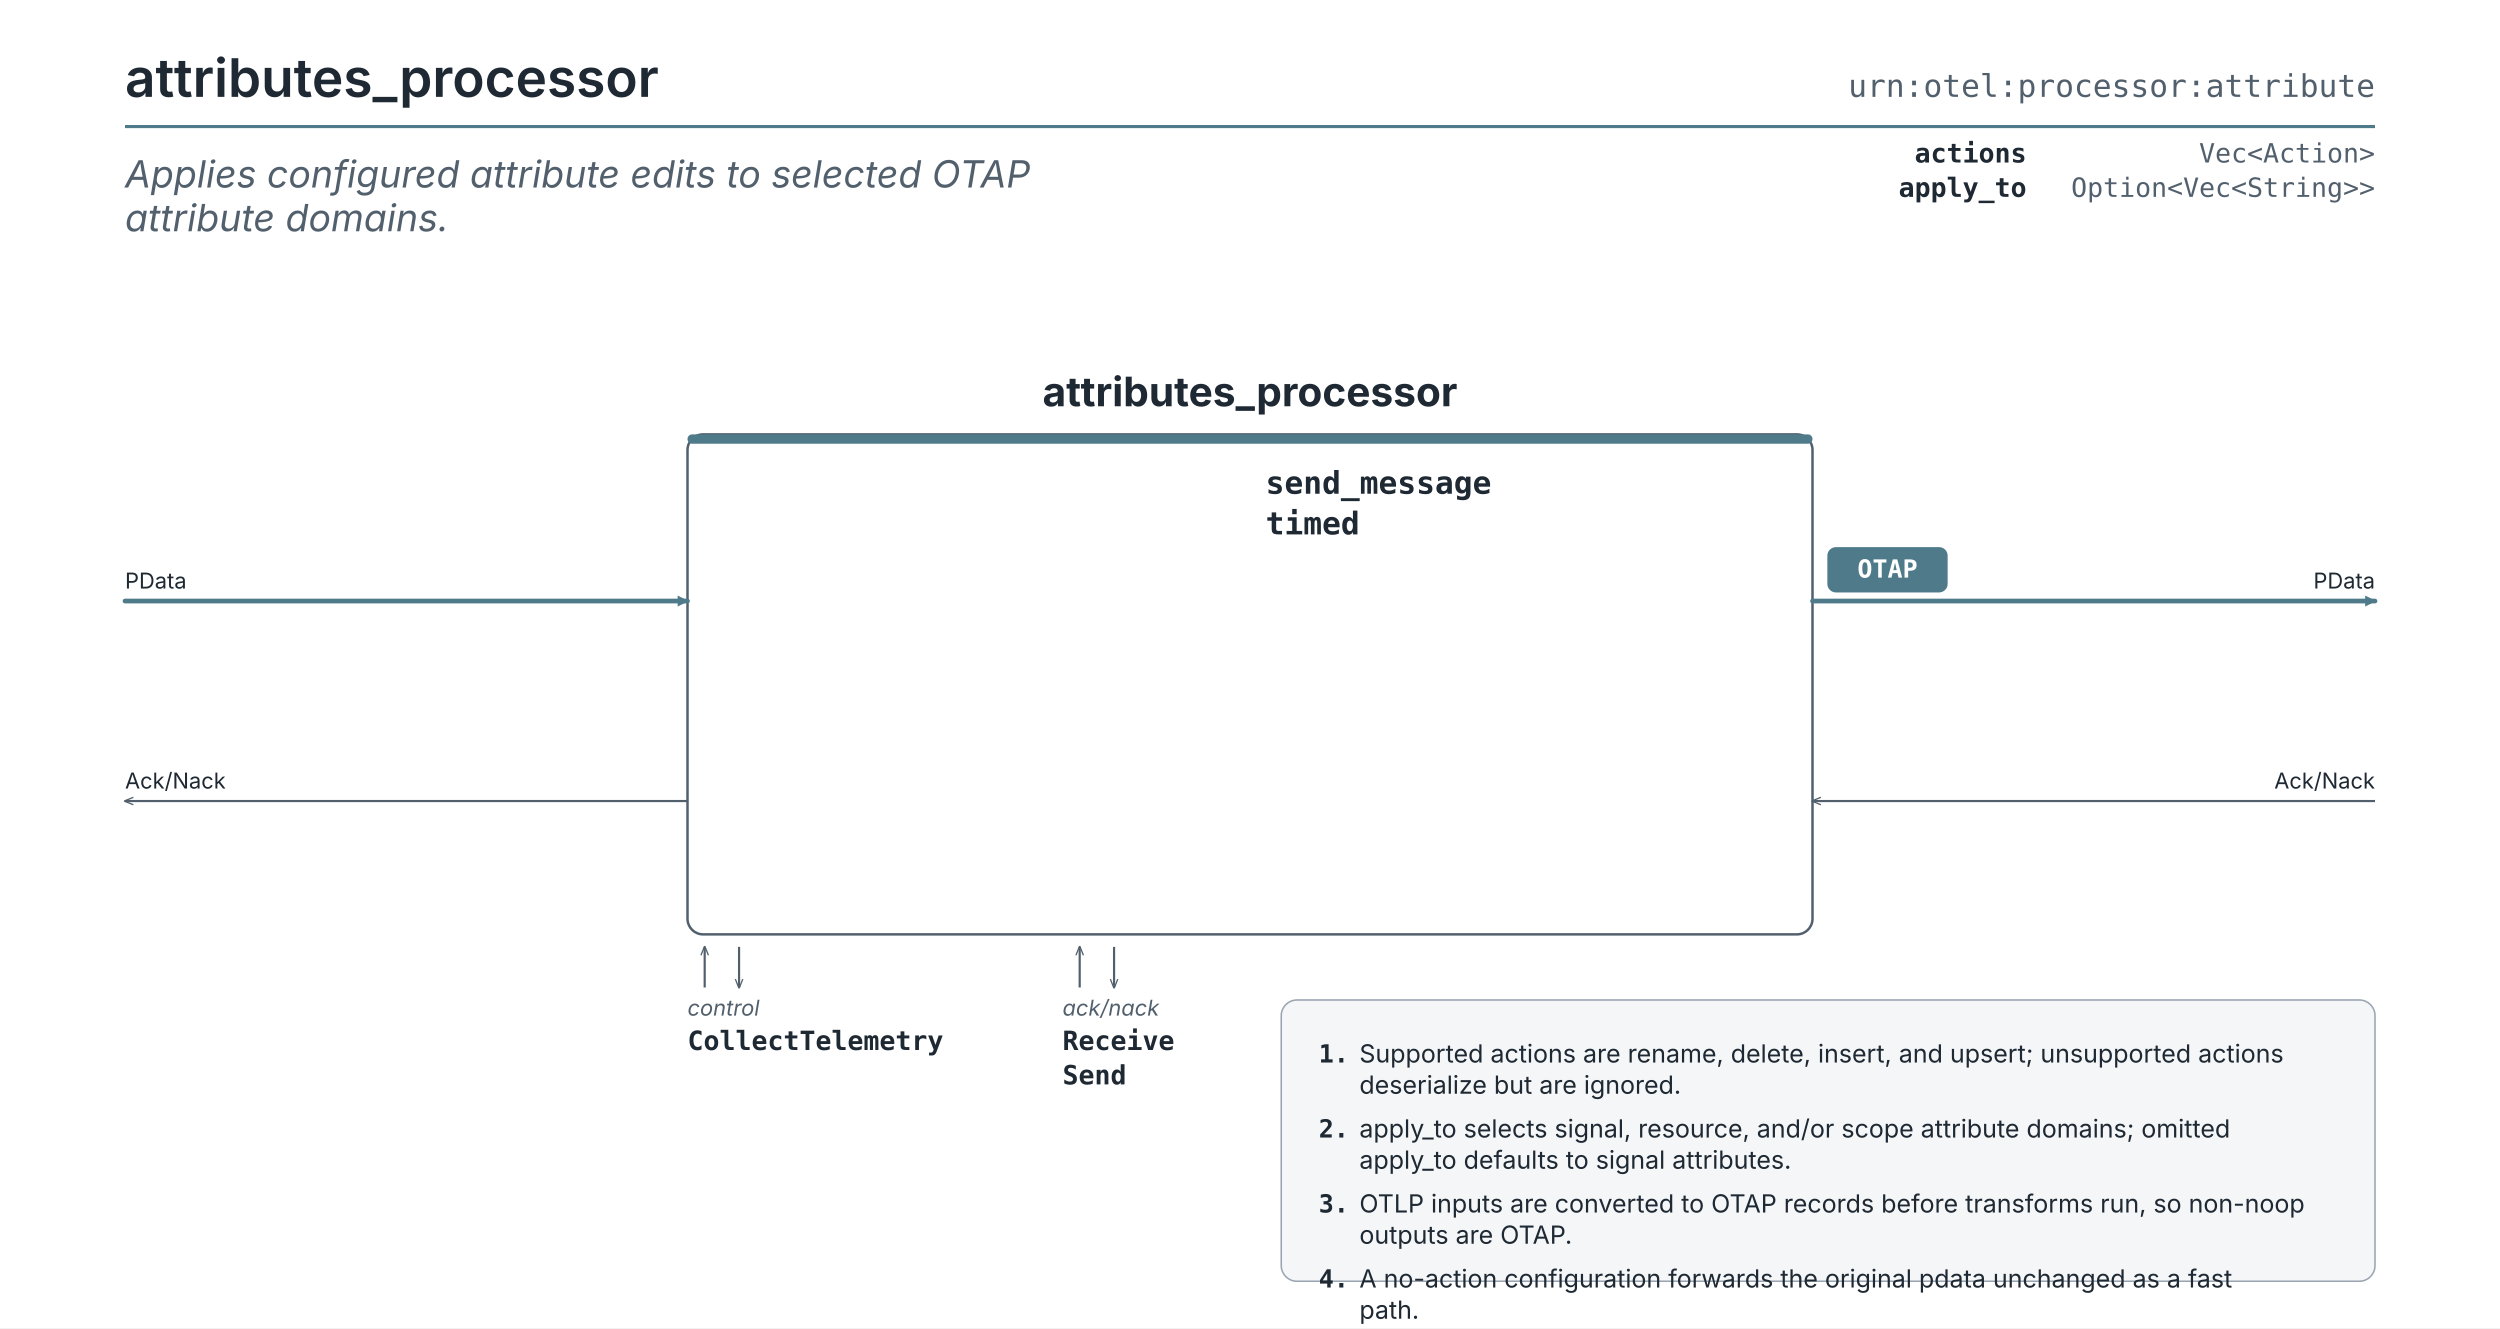
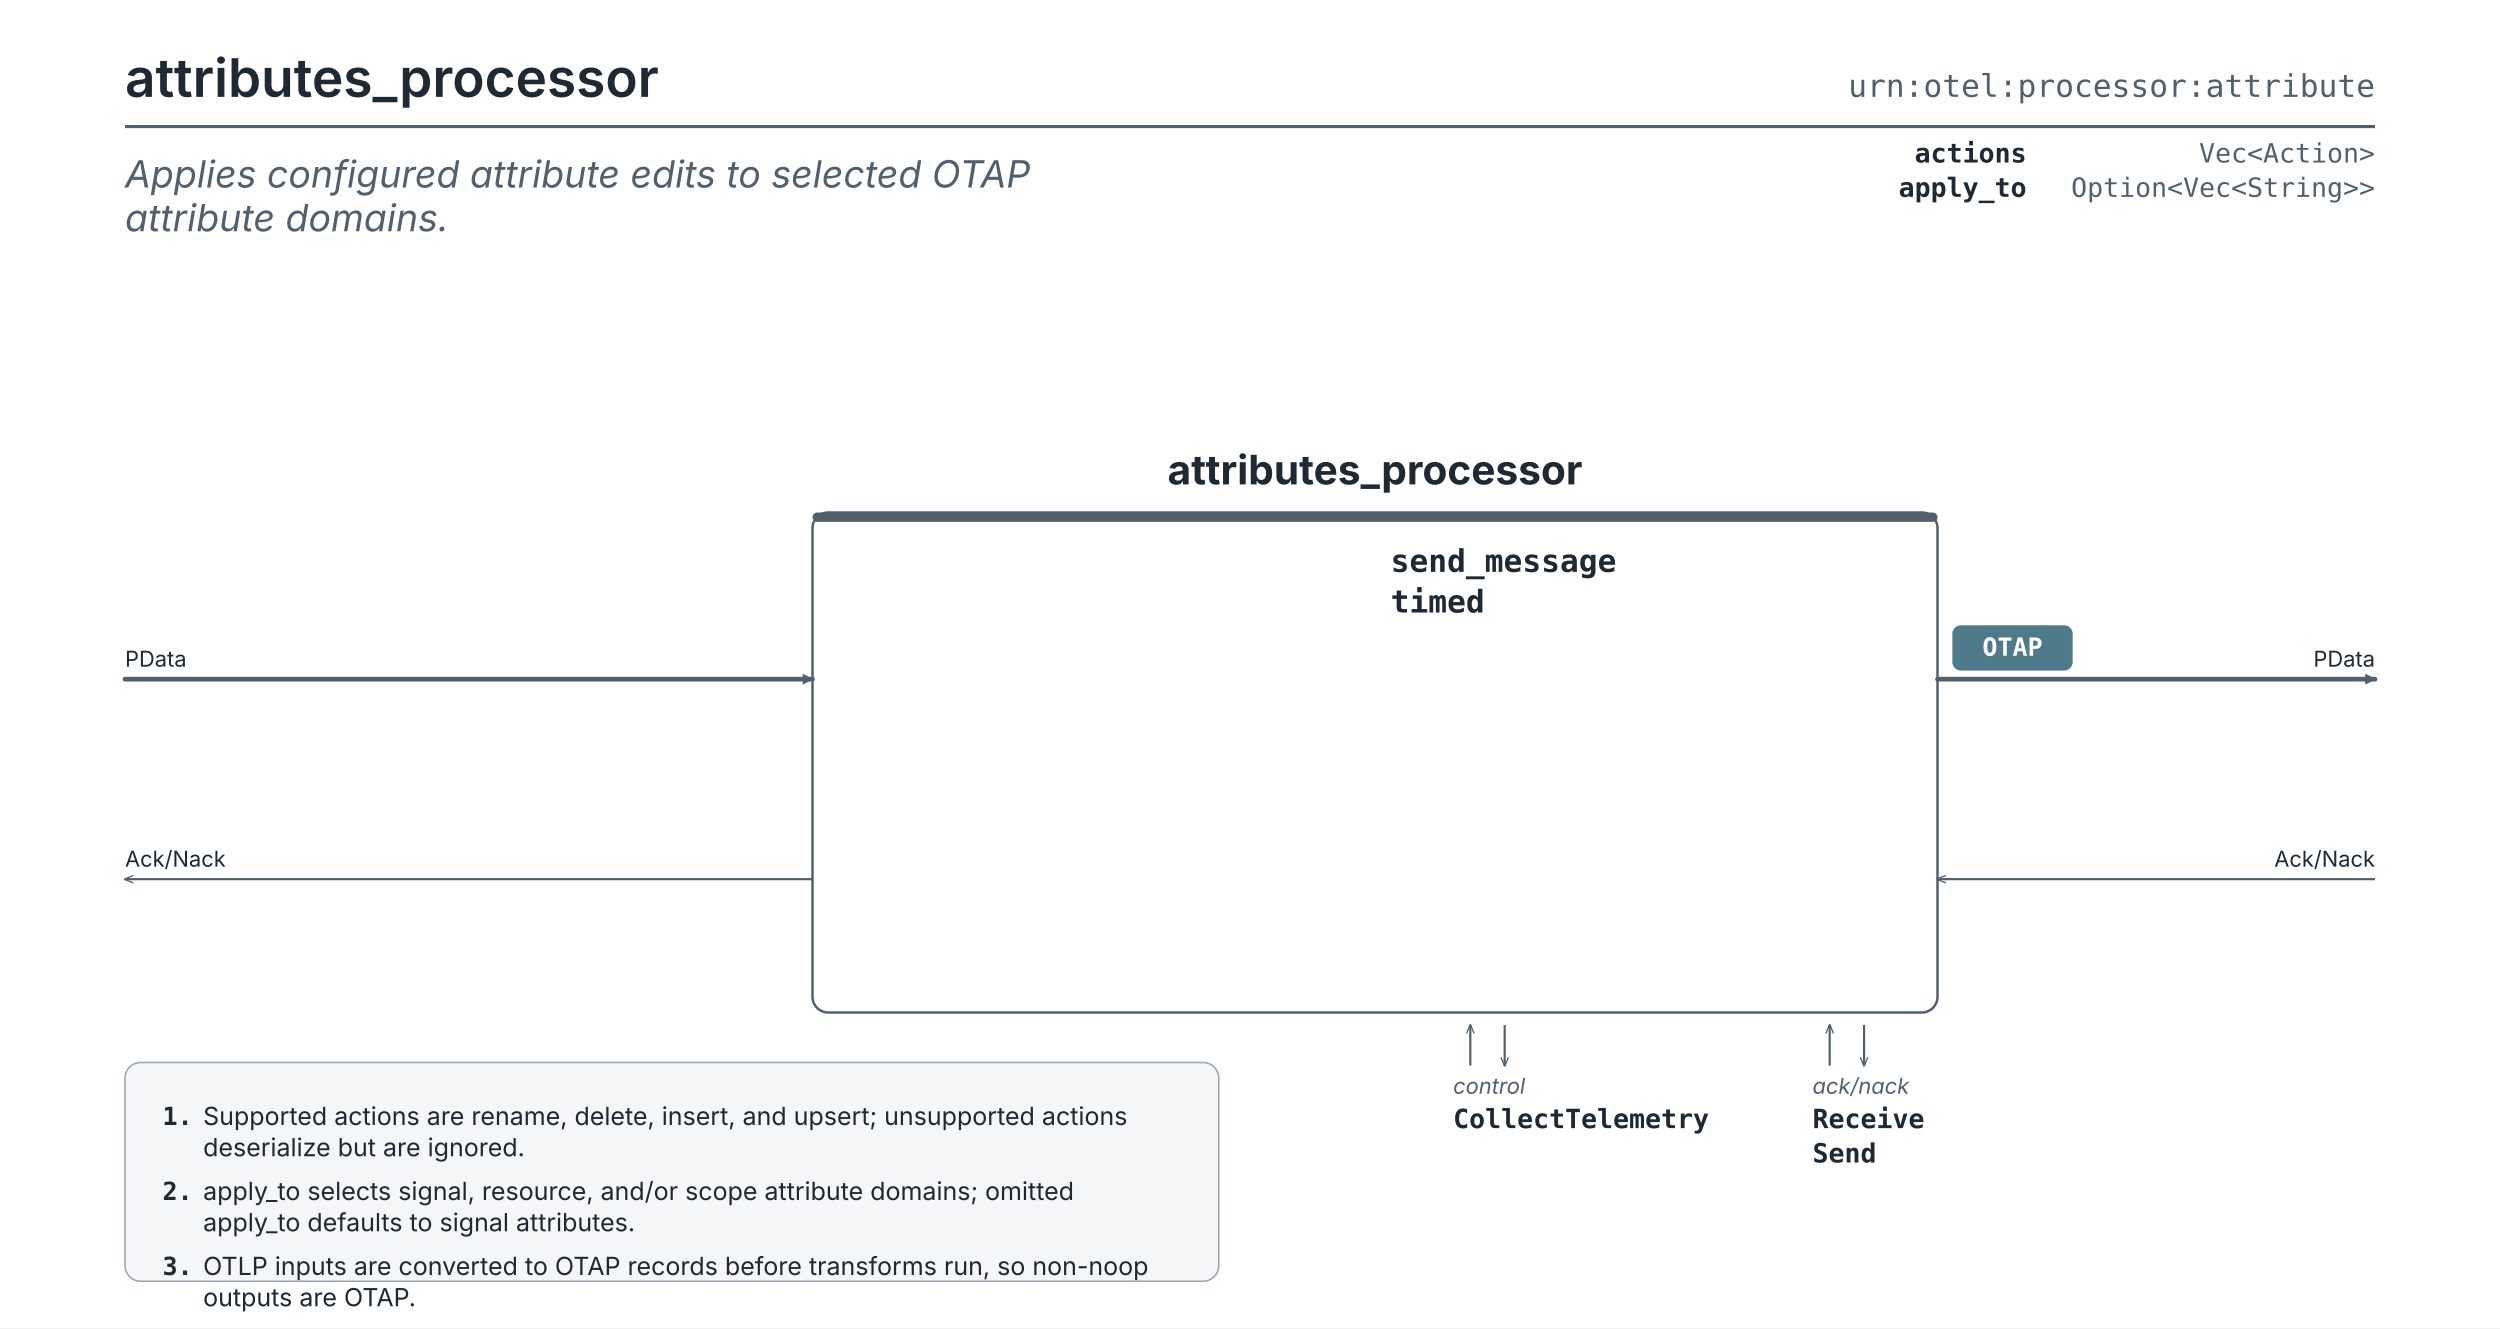
<svg xmlns="http://www.w3.org/2000/svg" width="1600" height="850" viewBox="0 0 1600 850" font-family="Inter, 'Helvetica Neue', Arial, sans-serif">
  <rect width="1600" height="850" fill="#ffffff" />
  <defs>
    <marker id="ah-pdata" viewBox="0 0 10 10" refX="9" refY="5" markerWidth="7" markerHeight="7" orient="auto-start-reverse" markerUnits="userSpaceOnUse">
      <path d="M0,0 L10,5 L0,10 z" fill="context-stroke" />
    </marker>
    <marker id="ah-ctrl" viewBox="0 0 10 10" refX="9" refY="5" markerWidth="6" markerHeight="6" orient="auto-start-reverse" markerUnits="userSpaceOnUse">
      <path d="M0,1 L10,5 L0,9" fill="none" stroke="context-stroke" stroke-width="1.4" />
    </marker>
  </defs>
-   <rect x="80" y="80" width="1440" height="2" fill="#4f7a8a" />
+   <rect x="80" y="80" width="1440" height="2" fill="#52606d" />
  <text x="80" y="62" font-size="34" font-weight="600" fill="#1f2933">attributes_processor</text>
  <text x="1520" y="62" font-size="20" font-family="'JetBrains Mono', Menlo, Consolas, monospace" fill="#52606d" text-anchor="end">urn:otel:processor:attribute</text>
  <text x="80" y="120" font-size="24" font-style="italic" fill="#52606d">
    <tspan x="80" dy="0">Applies configured attribute edits to selected OTAP</tspan>
    <tspan x="80" dy="28">attribute domains.</tspan>
  </text>
  <text x="1297" y="104" text-anchor="end" font-size="17" font-weight="700" font-family="'JetBrains Mono', Menlo, Consolas, monospace" fill="#1f2933">actions</text>
  <text x="1520" y="104" text-anchor="end" font-size="17" font-family="'JetBrains Mono', Menlo, Consolas, monospace" fill="#52606d">Vec&lt;Action&gt;</text>
  <text x="1297" y="126" text-anchor="end" font-size="17" font-weight="700" font-family="'JetBrains Mono', Menlo, Consolas, monospace" fill="#1f2933">apply_to</text>
  <text x="1520" y="126" text-anchor="end" font-size="17" font-family="'JetBrains Mono', Menlo, Consolas, monospace" fill="#52606d">Option&lt;Vec&lt;String&gt;&gt;</text>
-   <text x="800.0" y="260" text-anchor="middle" font-size="26" font-weight="700" fill="#1f2933">attributes_processor</text>
+   <text x="880.0" y="310" text-anchor="middle" font-size="26" font-weight="700" fill="#1f2933">attributes_processor</text>
  <g>
-     <rect x="440.0" y="278" width="720" height="320" rx="10" ry="10" fill="white" stroke="#52606d" stroke-width="1.6" />
-     <rect x="440.0" y="278" width="720" height="6" rx="3" ry="3" fill="#4f7a8a" />
-     <text x="800.0" y="306" text-anchor="middle" font-size="26" font-weight="600" fill="#1f2933" />
+     <rect x="520.0" y="328" width="720" height="320" rx="10" ry="10" fill="white" stroke="#52606d" stroke-width="1.6" />
+     <rect x="520.0" y="328" width="720" height="6" rx="3" ry="3" fill="#52606d" />
+     <text x="880.0" y="356" text-anchor="middle" font-size="26" font-weight="600" fill="#1f2933" />
  </g>
-   <text x="810.0" y="316" font-size="20" font-weight="700" font-family="'JetBrains Mono', Menlo, Consolas, monospace" fill="#1f2933">send_message</text>
-   <text x="810.0" y="342" font-size="20" font-weight="700" font-family="'JetBrains Mono', Menlo, Consolas, monospace" fill="#1f2933">timed</text>
-   <line x1="80" y1="384.667" x2="440.0" y2="384.667" stroke="#4f7a8a" stroke-width="3.0" stroke-linecap="round" marker-end="url(#ah-pdata)" />
-   <line x1="1160.0" y1="384.667" x2="1520" y2="384.667" stroke="#4f7a8a" stroke-width="3.0" stroke-linecap="round" marker-end="url(#ah-pdata)" />
+   <text x="890.0" y="366" font-size="20" font-weight="700" font-family="'JetBrains Mono', Menlo, Consolas, monospace" fill="#1f2933">send_message</text>
+   <text x="890.0" y="392" font-size="20" font-weight="700" font-family="'JetBrains Mono', Menlo, Consolas, monospace" fill="#1f2933">timed</text>
+   <line x1="80" y1="434.667" x2="520.0" y2="434.667" stroke="#52606d" stroke-width="3.0" stroke-linecap="round" marker-end="url(#ah-pdata)" />
+   <line x1="1240.0" y1="434.667" x2="1520" y2="434.667" stroke="#52606d" stroke-width="3.0" stroke-linecap="round" marker-end="url(#ah-pdata)" />
  <g>
-     <rect x="1170.0" y="350.667" width="76" height="28" rx="5" ry="5" fill="#4f7a8a" stroke="#4f7a8a" />
-     <text x="1208.0" y="369.667" text-anchor="middle" font-size="16" font-weight="700" font-family="'JetBrains Mono', Menlo, Consolas, monospace" fill="white">OTAP</text>
+     <rect x="1250.0" y="400.667" width="76" height="28" rx="5" ry="5" fill="#4f7a8a" stroke="#4f7a8a" />
+     <text x="1288.0" y="419.667" text-anchor="middle" font-size="16" font-weight="700" font-family="'JetBrains Mono', Menlo, Consolas, monospace" fill="white">OTAP</text>
  </g>
-   <line x1="1520" y1="512.667" x2="1160.0" y2="512.667" stroke="#52606d" stroke-width="1.4" marker-end="url(#ah-ctrl)" />
-   <line x1="440.0" y1="512.667" x2="80" y2="512.667" stroke="#52606d" stroke-width="1.4" marker-end="url(#ah-ctrl)" />
-   <text x="80" y="376.667" text-anchor="start" font-size="14" fill="#1f2933">PData</text>
-   <text x="80" y="504.667" text-anchor="start" font-size="14" fill="#1f2933">Ack/Nack</text>
-   <text x="1520" y="376.667" text-anchor="end" font-size="14" fill="#1f2933">PData</text>
-   <text x="1520" y="504.667" text-anchor="end" font-size="14" fill="#1f2933">Ack/Nack</text>
-   <line x1="451.0" y1="632" x2="451.0" y2="606" stroke="#52606d" stroke-width="1.4" marker-end="url(#ah-ctrl)" />
-   <line x1="473.0" y1="606" x2="473.0" y2="632" stroke="#52606d" stroke-width="1.4" marker-end="url(#ah-ctrl)" />
-   <text x="440.0" y="650" font-size="14" font-style="italic" fill="#52606d">control</text>
-   <text x="440.0" y="672" font-size="17" font-weight="700" font-family="'JetBrains Mono', Menlo, Consolas, monospace" fill="#1f2933">CollectTelemetry</text>
-   <line x1="691.0" y1="632" x2="691.0" y2="606" stroke="#52606d" stroke-width="1.4" marker-end="url(#ah-ctrl)" />
-   <line x1="713.0" y1="606" x2="713.0" y2="632" stroke="#52606d" stroke-width="1.4" marker-end="url(#ah-ctrl)" />
-   <text x="680.0" y="650" font-size="14" font-style="italic" fill="#52606d">ack/nack</text>
-   <text x="680.0" y="672" font-size="17" font-weight="700" font-family="'JetBrains Mono', Menlo, Consolas, monospace" fill="#1f2933">Receive</text>
-   <text x="680.0" y="694" font-size="17" font-weight="700" font-family="'JetBrains Mono', Menlo, Consolas, monospace" fill="#1f2933">Send</text>
-   <rect x="820" y="640" width="700" height="180" rx="10" ry="10" fill="#f4f6f8" stroke="#9aa5b1" stroke-width="1" />
-   <text x="844" y="680" font-size="16" font-weight="700" font-family="'JetBrains Mono', Menlo, Consolas, monospace" fill="#1f2933">1.</text>
-   <text x="870" y="680" font-size="16" fill="#1f2933">Supported actions are rename, delete, insert, and upsert; unsupported actions</text>
-   <text x="870" y="700" font-size="16" fill="#1f2933">deserialize but are ignored.</text>
-   <text x="844" y="728" font-size="16" font-weight="700" font-family="'JetBrains Mono', Menlo, Consolas, monospace" fill="#1f2933">2.</text>
-   <text x="870" y="728" font-size="16" fill="#1f2933">apply_to selects signal, resource, and/or scope attribute domains; omitted</text>
-   <text x="870" y="748" font-size="16" fill="#1f2933">apply_to defaults to signal attributes.</text>
-   <text x="844" y="776" font-size="16" font-weight="700" font-family="'JetBrains Mono', Menlo, Consolas, monospace" fill="#1f2933">3.</text>
-   <text x="870" y="776" font-size="16" fill="#1f2933">OTLP inputs are converted to OTAP records before transforms run, so non-noop</text>
-   <text x="870" y="796" font-size="16" fill="#1f2933">outputs are OTAP.</text>
-   <text x="844" y="824" font-size="16" font-weight="700" font-family="'JetBrains Mono', Menlo, Consolas, monospace" fill="#1f2933">4.</text>
-   <text x="870" y="824" font-size="16" fill="#1f2933">A no-action configuration forwards the original pdata unchanged as a fast</text>
-   <text x="870" y="844" font-size="16" fill="#1f2933">path.</text>
+   <line x1="1520" y1="562.667" x2="1240.0" y2="562.667" stroke="#52606d" stroke-width="1.4" marker-end="url(#ah-ctrl)" />
+   <line x1="520.0" y1="562.667" x2="80" y2="562.667" stroke="#52606d" stroke-width="1.4" marker-end="url(#ah-ctrl)" />
+   <text x="80" y="426.667" text-anchor="start" font-size="14" fill="#1f2933">PData</text>
+   <text x="80" y="554.667" text-anchor="start" font-size="14" fill="#1f2933">Ack/Nack</text>
+   <text x="1520" y="426.667" text-anchor="end" font-size="14" fill="#1f2933">PData</text>
+   <text x="1520" y="554.667" text-anchor="end" font-size="14" fill="#1f2933">Ack/Nack</text>
+   <line x1="941.0" y1="682" x2="941.0" y2="656" stroke="#52606d" stroke-width="1.4" marker-end="url(#ah-ctrl)" />
+   <line x1="963.0" y1="656" x2="963.0" y2="682" stroke="#52606d" stroke-width="1.4" marker-end="url(#ah-ctrl)" />
+   <text x="930.0" y="700" font-size="14" font-style="italic" fill="#52606d">control</text>
+   <text x="930.0" y="722" font-size="17" font-weight="700" font-family="'JetBrains Mono', Menlo, Consolas, monospace" fill="#1f2933">CollectTelemetry</text>
+   <line x1="1171.0" y1="682" x2="1171.0" y2="656" stroke="#52606d" stroke-width="1.4" marker-end="url(#ah-ctrl)" />
+   <line x1="1193.0" y1="656" x2="1193.0" y2="682" stroke="#52606d" stroke-width="1.4" marker-end="url(#ah-ctrl)" />
+   <text x="1160.0" y="700" font-size="14" font-style="italic" fill="#52606d">ack/nack</text>
+   <text x="1160.0" y="722" font-size="17" font-weight="700" font-family="'JetBrains Mono', Menlo, Consolas, monospace" fill="#1f2933">Receive</text>
+   <text x="1160.0" y="744" font-size="17" font-weight="700" font-family="'JetBrains Mono', Menlo, Consolas, monospace" fill="#1f2933">Send</text>
+   <rect x="80" y="680" width="700" height="140" rx="10" ry="10" fill="#f4f6f8" stroke="#9aa5b1" stroke-width="1" />
+   <text x="104" y="720" font-size="16" font-weight="700" font-family="'JetBrains Mono', Menlo, Consolas, monospace" fill="#1f2933">1.</text>
+   <text x="130" y="720" font-size="16" fill="#1f2933">Supported actions are rename, delete, insert, and upsert; unsupported actions</text>
+   <text x="130" y="740" font-size="16" fill="#1f2933">deserialize but are ignored.</text>
+   <text x="104" y="768" font-size="16" font-weight="700" font-family="'JetBrains Mono', Menlo, Consolas, monospace" fill="#1f2933">2.</text>
+   <text x="130" y="768" font-size="16" fill="#1f2933">apply_to selects signal, resource, and/or scope attribute domains; omitted</text>
+   <text x="130" y="788" font-size="16" fill="#1f2933">apply_to defaults to signal attributes.</text>
+   <text x="104" y="816" font-size="16" font-weight="700" font-family="'JetBrains Mono', Menlo, Consolas, monospace" fill="#1f2933">3.</text>
+   <text x="130" y="816" font-size="16" fill="#1f2933">OTLP inputs are converted to OTAP records before transforms run, so non-noop</text>
+   <text x="130" y="836" font-size="16" fill="#1f2933">outputs are OTAP.</text>
+   <text x="104" y="864" font-size="16" font-weight="700" font-family="'JetBrains Mono', Menlo, Consolas, monospace" fill="#1f2933">4.</text>
+   <text x="130" y="864" font-size="16" fill="#1f2933">A no-action configuration forwards the original pdata unchanged as a fast</text>
+   <text x="130" y="884" font-size="16" fill="#1f2933">path.</text>
</svg>
